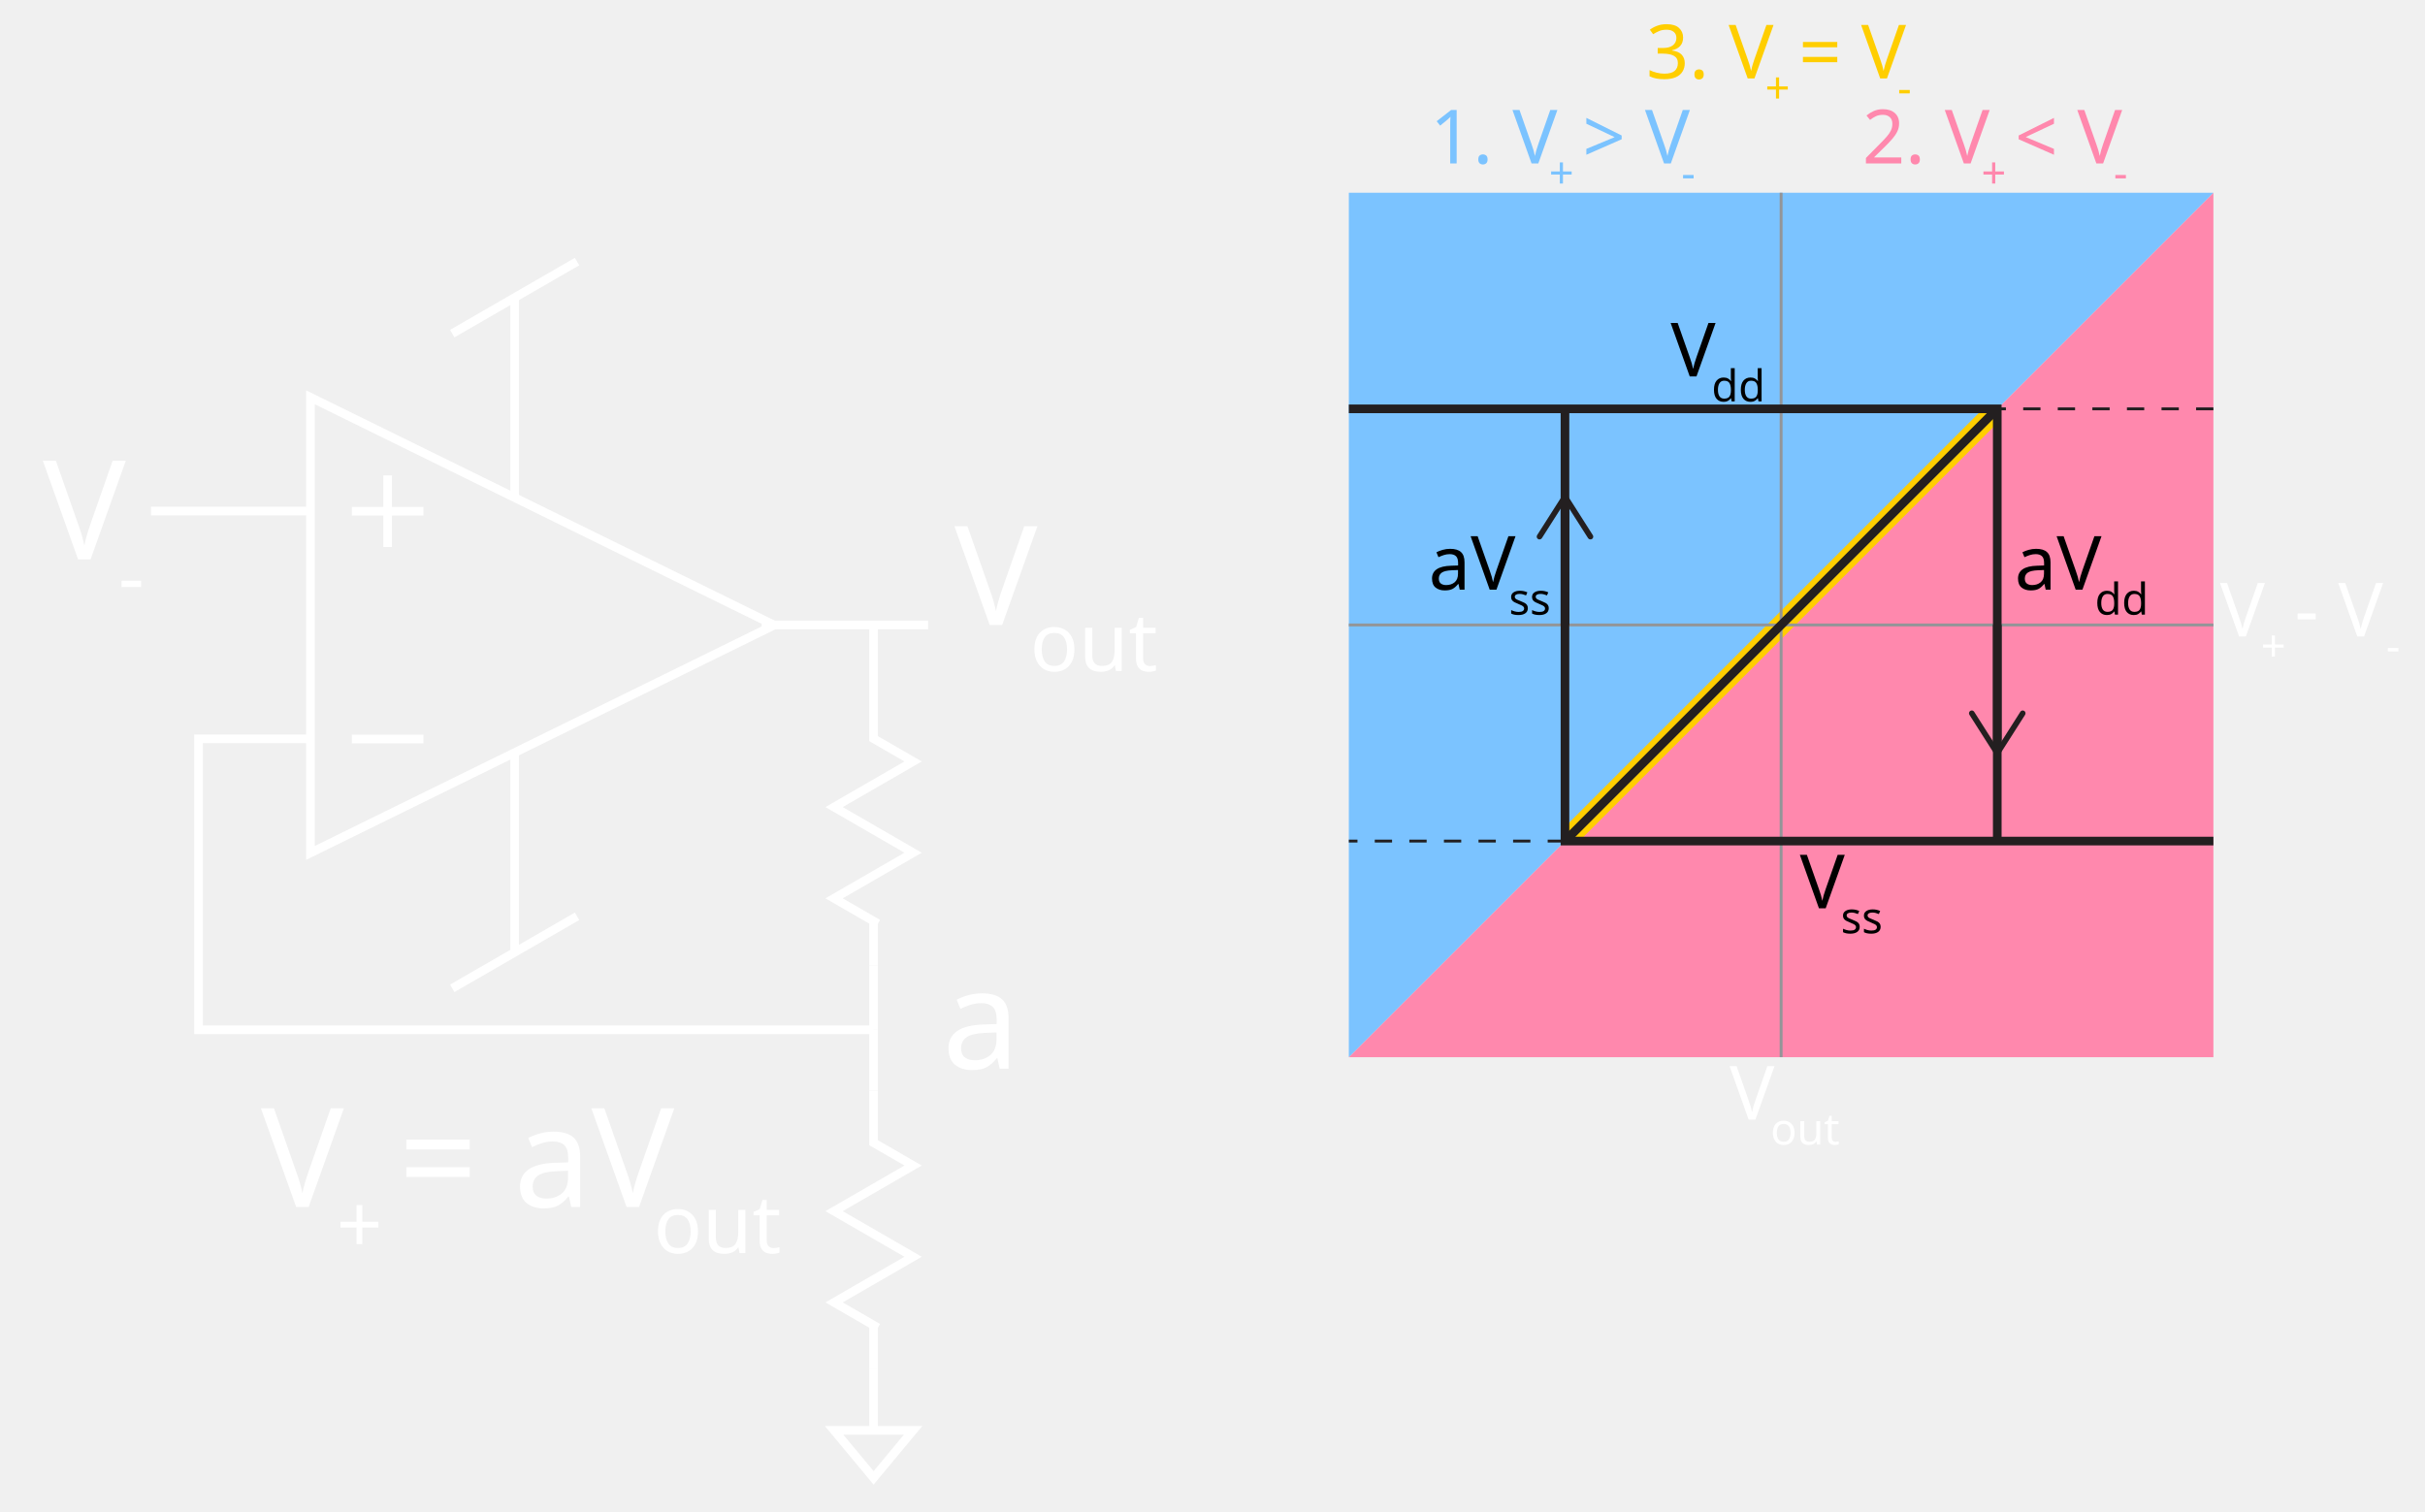
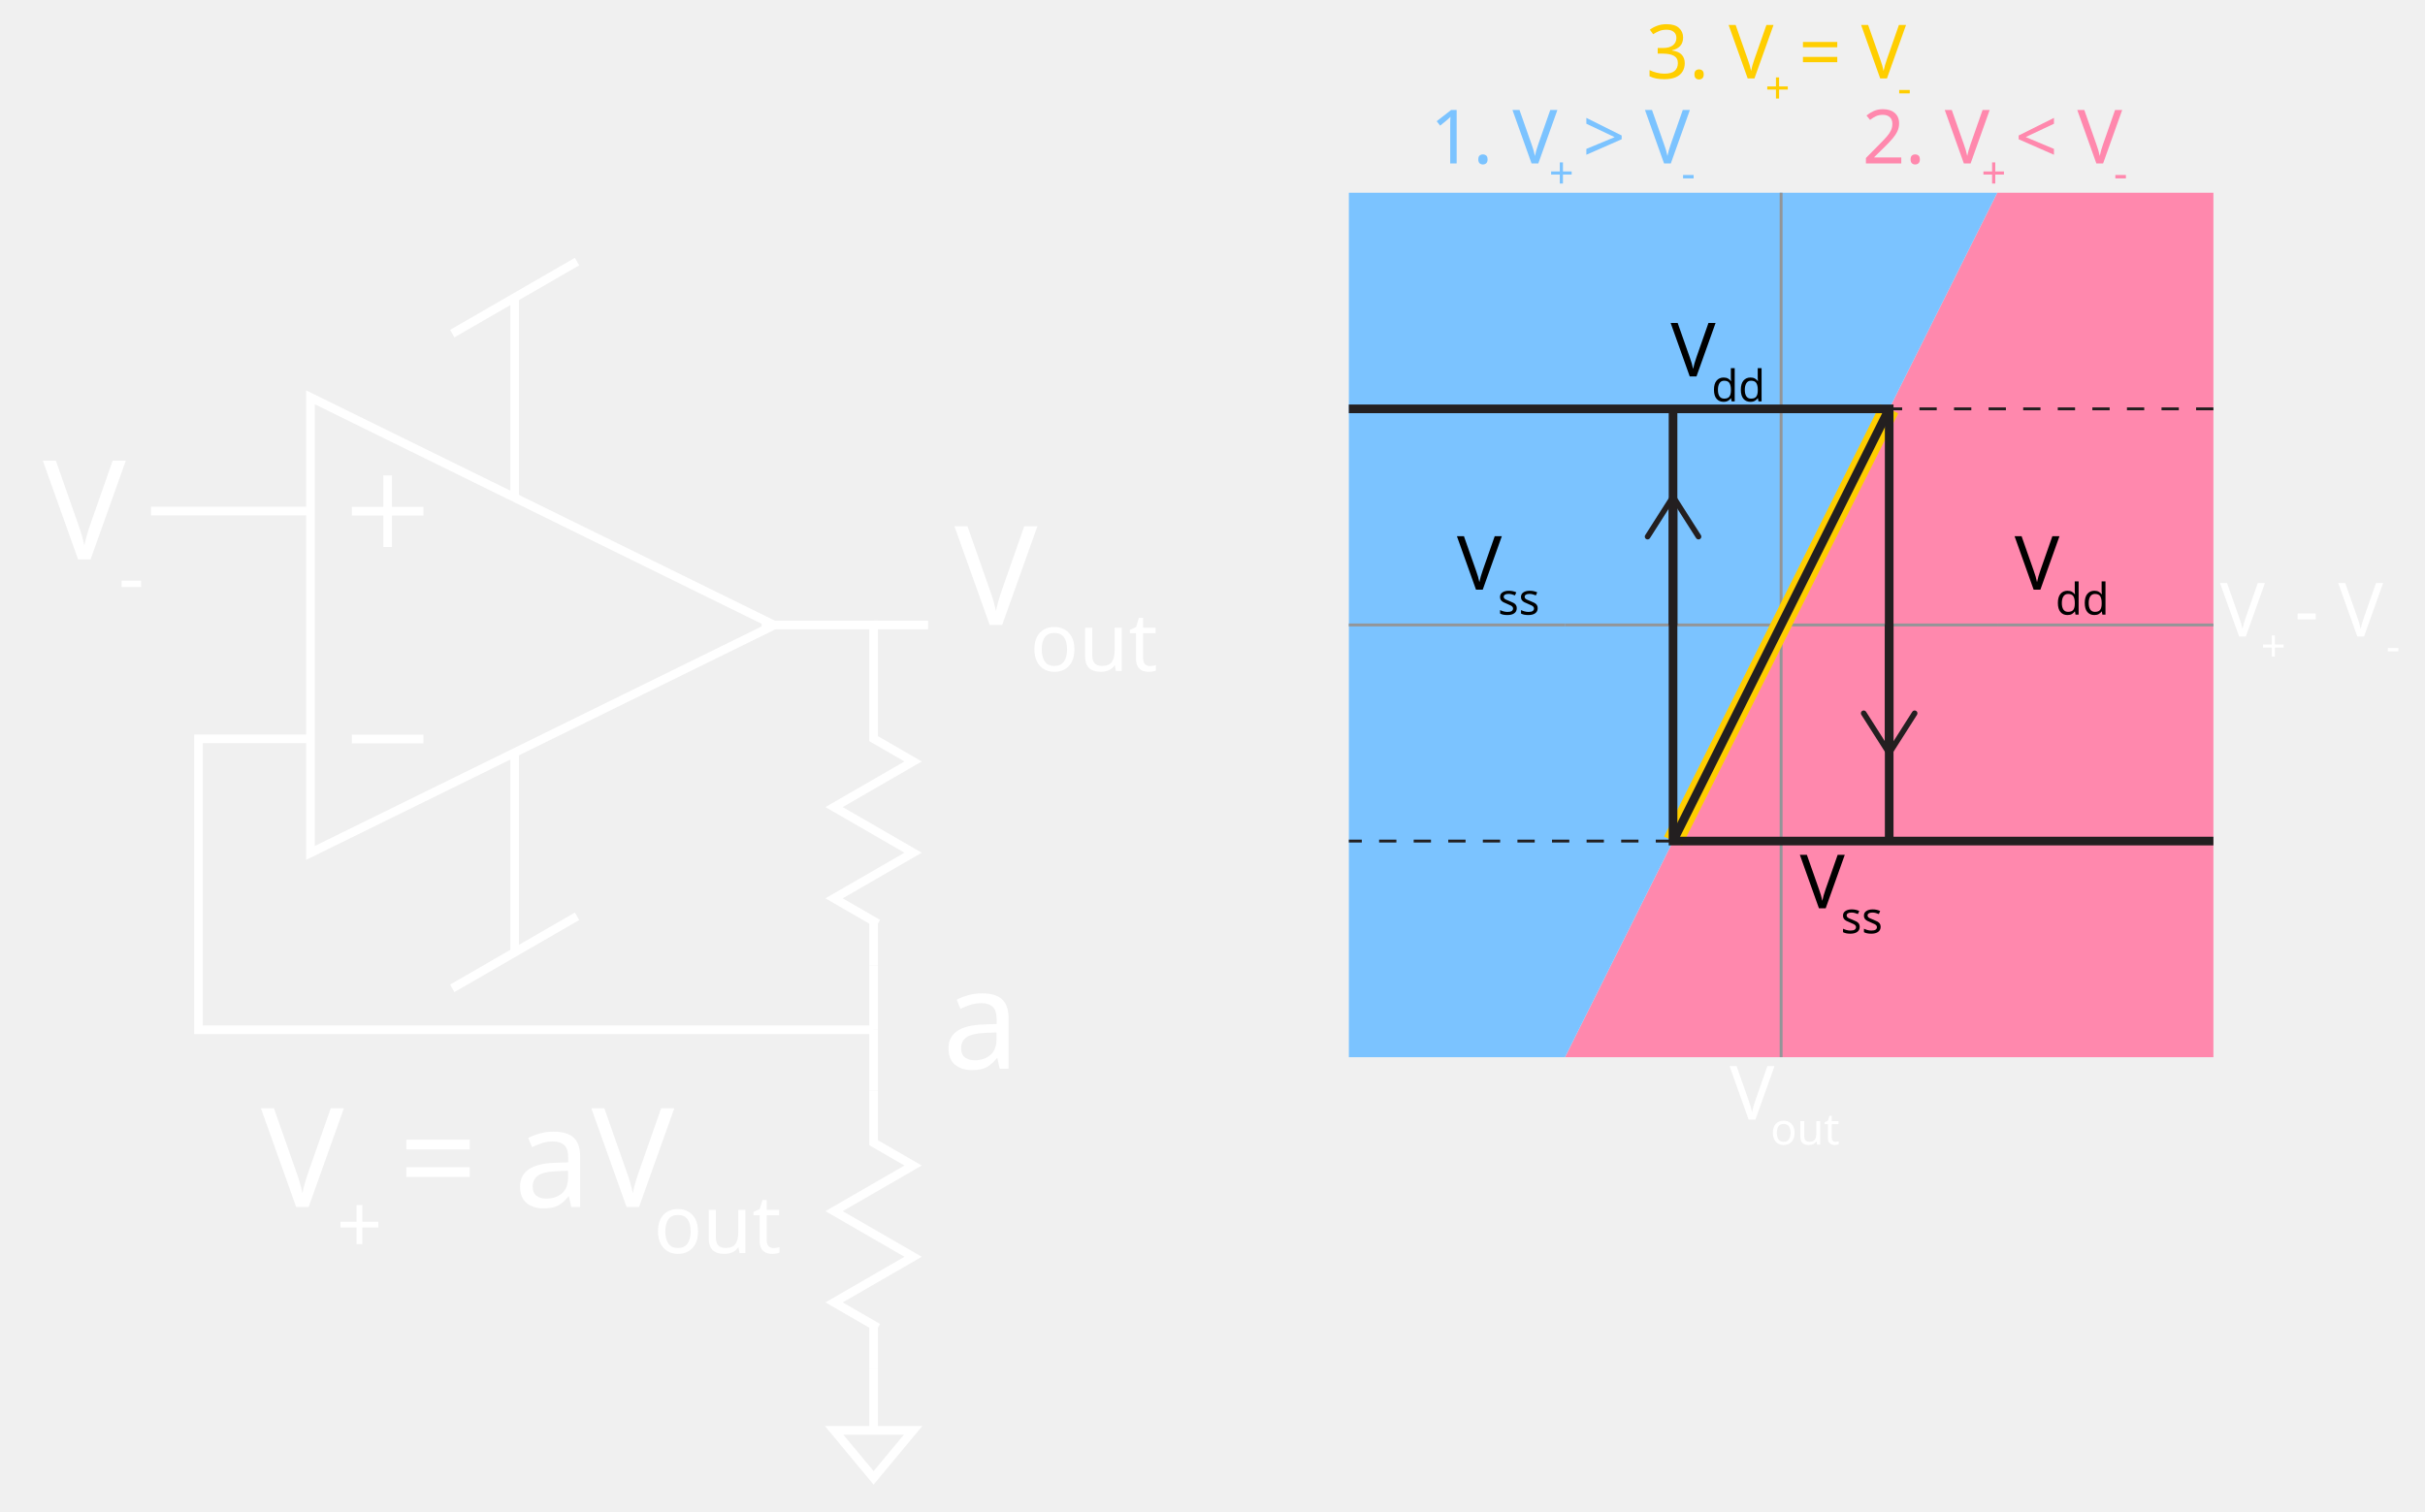
<svg xmlns="http://www.w3.org/2000/svg" version="1.1" id="Layer_1" x="0px" y="0px" width="841.458px" height="524.556px" viewBox="0 0 841.458 524.556" enable-background="new 0 0 841.458 524.556" xml:space="preserve">
-   <polygon fill="#FF88AD" points="468.034,366.889 768.034,366.889 768.036,66.889 " />
-   <polygon fill="#7BC3FF" points="768.036,66.889 468.036,66.889 468.034,366.889 " />
-   <line fill="none" stroke="#FFCE00" stroke-width="7" stroke-miterlimit="10" x1="691.538" y1="143.387" x2="544.534" y2="290.391" />
+   <polygon fill="#FF88AD" points="768.034,66.89 693.035,66.89 618.037,216.89 543.04,366.89 768.034,366.89 " />
+   <polygon fill="#7BC3FF" points="468.041,366.889 543.04,366.889 618.038,216.889 693.035,66.889 468.041,66.889 " />
  <line fill="none" stroke="#939598" stroke-miterlimit="10" x1="618.036" y1="66.889" x2="618.036" y2="366.889" />
-   <line fill="none" stroke="#939598" stroke-miterlimit="10" x1="618.034" y1="216.889" x2="768.034" y2="216.889" />
-   <line fill="none" stroke="#939598" stroke-miterlimit="10" x1="468.034" y1="216.889" x2="618.034" y2="216.889" />
-   <polyline fill="none" stroke="#231F20" stroke-width="3" stroke-miterlimit="10" points="768.034,291.889 543.034,291.889   543.034,141.889 " />
+   <line fill="none" stroke="#939598" stroke-miterlimit="10" x1="693.037" y1="216.889" x2="768.034" y2="216.889" />
+   <line fill="none" stroke="#939598" stroke-miterlimit="10" x1="618.034" y1="216.889" x2="693.037" y2="216.889" />
+   <line fill="none" stroke="#939598" stroke-miterlimit="10" x1="543.034" y1="216.889" x2="618.034" y2="216.889" />
+   <line fill="none" stroke="#FFCE00" stroke-width="7" stroke-miterlimit="10" x1="580.538" y1="291.889" x2="655.535" y2="141.889" />
+   <line fill="none" stroke="#939598" stroke-miterlimit="10" x1="468.034" y1="216.889" x2="543.034" y2="216.889" />
+   <polyline fill="none" stroke="#231F20" stroke-width="3" stroke-miterlimit="10" points="768.034,291.889 580.534,291.889   580.534,141.889 " />
  <text transform="matrix(1 0 0 1 579.7017 130.6387)" font-family="'DINOT'" font-size="26">V</text>
  <text transform="matrix(0.583 0 0 0.583 593.8975 139.2969)" font-family="'DINOT'" font-size="26">dd</text>
  <text transform="matrix(1 0 0 1 624.5347 315.2217)" font-family="'DINOT'" font-size="26">V</text>
  <text transform="matrix(0.583 0 0 0.583 638.7305 323.8799)" font-family="'DINOT'" font-size="26">ss</text>
  <text transform="matrix(1 0 0 1 496.2119 56.7227)" fill="#7BC3FF" font-family="'DINOT'" font-size="26">1. V</text>
  <text transform="matrix(0.583 0 0 0.583 537.4727 65.3809)" fill="#7BC3FF" font-family="'DINOT'" font-size="26">+ </text>
  <text transform="matrix(1 0 0 1 549.1592 56.7227)" fill="#7BC3FF" font-family="'DINOT'" font-size="26">&gt; V</text>
  <text transform="matrix(0.583 0 0 0.583 583.4004 65.3809)" fill="#7BC3FF" font-family="'DINOT'" font-size="26">-</text>
  <text transform="matrix(1 0 0 1 646.2139 56.7227)" fill="#FF88AD" font-family="'DINOT'" font-size="26">2. V</text>
  <text transform="matrix(0.583 0 0 0.583 687.4746 65.3809)" fill="#FF88AD" font-family="'DINOT'" font-size="26">+ </text>
  <text transform="matrix(1 0 0 1 699.1611 56.7227)" fill="#FF88AD" font-family="'DINOT'" font-size="26">&lt; V</text>
  <text transform="matrix(0.583 0 0 0.583 733.4023 65.3809)" fill="#FF88AD" font-family="'DINOT'" font-size="26">-</text>
  <text transform="matrix(1 0 0 1 770.3252 220.8887)" fill="#FFFFFF" font-family="'DINOT'" font-size="26">V</text>
  <text transform="matrix(0.583 0 0 0.583 784.521 229.5469)" fill="#FFFFFF" font-family="'DINOT'" font-size="26">+ </text>
  <text transform="matrix(1 0 0 1 796.2075 220.8887)" fill="#FFFFFF" font-family="'DINOT'" font-size="26">- V</text>
  <text transform="matrix(0.583 0 0 0.583 827.9531 229.5469)" fill="#FFFFFF" font-family="'DINOT'" font-size="26">-</text>
  <text transform="matrix(1 0 0 1 571.2119 27.2217)" fill="#FFCE00" font-family="'DINOT'" font-size="26">3. V</text>
  <text transform="matrix(0.583 0 0 0.583 612.4727 35.8799)" fill="#FFCE00" font-family="'DINOT'" font-size="26">+ </text>
  <text transform="matrix(1 0 0 1 624.1592 27.2217)" fill="#FFCE00" font-family="'DINOT'" font-size="26">= V</text>
  <text transform="matrix(0.583 0 0 0.583 658.4004 35.8799)" fill="#FFCE00" font-family="'DINOT'" font-size="26">-</text>
  <text transform="matrix(1 0 0 1 600.1455 388.5557)" fill="#FFFFFF" font-family="'DINOT'" font-size="26">V</text>
  <text transform="matrix(0.583 0 0 0.583 614.3413 397.2139)" fill="#FFFFFF" font-family="'DINOT'" font-size="26">out</text>
-   <line fill="none" stroke="#231F20" stroke-miterlimit="10" stroke-dasharray="6" x1="768.034" y1="141.889" x2="693.036" y2="141.889" />
-   <line fill="none" stroke="#231F20" stroke-miterlimit="10" stroke-dasharray="6" x1="543.034" y1="291.889" x2="468.036" y2="291.889" />
-   <polyline fill="none" stroke="#231F20" stroke-width="3" stroke-miterlimit="10" points="693.036,291.889 693.036,141.889   468.034,141.889 " />
-   <text transform="matrix(1 0 0 1 699.0347 204.6387)" font-family="'DINOT'" font-size="26">aV</text>
-   <text transform="matrix(0.583 0 0 0.583 726.9062 213.2969)" font-family="'DINOT'" font-size="26">dd</text>
-   <text transform="matrix(1 0 0 1 495.7002 204.6387)" font-family="'DINOT'" font-size="26">aV</text>
-   <text transform="matrix(0.583 0 0 0.583 523.5718 213.2969)" font-family="'DINOT'" font-size="26">ss</text>
-   <line fill="none" stroke="#231F20" stroke-width="3" stroke-miterlimit="10" x1="543.035" y1="291.889" x2="693.038" y2="141.889" />
+   <line fill="none" stroke="#231F20" stroke-miterlimit="10" stroke-dasharray="6" x1="768.034" y1="141.889" x2="655.535" y2="141.889" />
+   <line fill="none" stroke="#231F20" stroke-miterlimit="10" stroke-dasharray="6" x1="580.538" y1="291.889" x2="468.036" y2="291.889" />
+   <text transform="matrix(1 0 0 1 699.0347 204.6387)" font-family="'DINOT'" font-size="26">V</text>
+   <text transform="matrix(0.583 0 0 0.583 713.2305 213.2969)" font-family="'DINOT'" font-size="26">dd</text>
+   <text transform="matrix(1 0 0 1 505.5347 204.6387)" font-family="'DINOT'" font-size="26">V</text>
+   <text transform="matrix(0.583 0 0 0.583 519.7305 213.2969)" font-family="'DINOT'" font-size="26">ss</text>
+   <line fill="none" stroke="#231F20" stroke-width="3" stroke-miterlimit="10" x1="580.538" y1="291.89" x2="655.536" y2="141.89" />
  <g>
    <g>
-       <line fill="none" stroke="#231F20" stroke-width="3" stroke-miterlimit="10" x1="693.037" y1="216.89" x2="693.037" y2="260.045" />
+       <line fill="none" stroke="#231F20" stroke-width="3" stroke-miterlimit="10" x1="655.534" y1="216.89" x2="655.534" y2="260.045" />
      <g>
-         <path fill="#231F20" d="M683.677,246.718c0.454-0.289,1.057-0.154,1.347,0.3l8.013,12.582l8.013-12.582     c0.29-0.454,0.893-0.589,1.347-0.3c0.453,0.29,0.584,0.896,0.299,1.347l-8.836,13.874c-0.179,0.281-0.489,0.451-0.823,0.451     s-0.644-0.17-0.823-0.451l-8.836-13.874c-0.103-0.162-0.152-0.344-0.152-0.522C683.226,247.22,683.386,246.905,683.677,246.718z" />
+         <path fill="#231F20" d="M646.174,246.718c0.454-0.289,1.057-0.154,1.347,0.3l8.013,12.582l8.013-12.582     c0.29-0.454,0.893-0.589,1.347-0.3c0.453,0.29,0.584,0.896,0.299,1.347l-8.836,13.874c-0.179,0.281-0.489,0.451-0.823,0.451     s-0.644-0.17-0.823-0.451l-8.836-13.874c-0.103-0.162-0.152-0.344-0.152-0.522C645.723,247.22,645.883,246.905,646.174,246.718z" />
      </g>
    </g>
  </g>
  <g>
    <g>
-       <line fill="none" stroke="#231F20" stroke-width="3" stroke-miterlimit="10" x1="543.034" y1="216.889" x2="543.034" y2="173.733" />
+       <line fill="none" stroke="#231F20" stroke-width="3" stroke-miterlimit="10" x1="580.534" y1="216.889" x2="580.534" y2="173.733" />
      <g>
-         <path fill="#231F20" d="M552.393,187.061c-0.453,0.289-1.057,0.154-1.346-0.3l-8.013-12.582l-8.013,12.582     c-0.29,0.454-0.893,0.589-1.346,0.3c-0.454-0.29-0.585-0.896-0.299-1.347l8.836-13.874c0.179-0.281,0.49-0.451,0.823-0.451     s0.644,0.17,0.823,0.451l8.836,13.874c0.103,0.162,0.152,0.344,0.152,0.522C552.845,186.559,552.685,186.873,552.393,187.061z" />
+         <path fill="#231F20" d="M589.894,187.061c-0.453,0.289-1.057,0.154-1.346-0.3l-8.013-12.582l-8.013,12.582     c-0.29,0.454-0.893,0.589-1.346,0.3c-0.454-0.29-0.585-0.896-0.299-1.347l8.836-13.874c0.179-0.281,0.49-0.451,0.823-0.451     s0.644,0.17,0.823,0.451l8.836,13.874c0.103,0.162,0.152,0.344,0.152,0.522C590.345,186.559,590.185,186.873,589.894,187.061z" />
      </g>
    </g>
  </g>
  <line fill="none" stroke="#FFFFFF" stroke-width="3" stroke-miterlimit="10" x1="107.737" y1="177.361" x2="52.385" y2="177.361" />
  <polyline fill="none" stroke="#FFFFFF" stroke-width="3" stroke-miterlimit="10" points="303.132,238.304 303.132,256.345   316.844,264.261 289.42,280.095 316.844,295.929 289.42,311.762 303.343,319.801 303.132,320.18 303.132,335.012 " />
  <polyline fill="none" stroke="#FFFFFF" stroke-width="3" stroke-miterlimit="10" points="303.132,357.389 68.885,357.389   68.885,256.417 107.737,256.417 " />
  <polyline fill="none" stroke="#FFFFFF" stroke-width="3" stroke-miterlimit="10" points="303.132,238.304 303.132,216.889   264.28,216.889 " />
  <line fill="none" stroke="#FFFFFF" stroke-width="3" stroke-miterlimit="10" x1="303.132" y1="335.012" x2="303.132" y2="357.389" />
  <polyline fill="none" stroke="#FFFFFF" stroke-width="3" stroke-miterlimit="10" points="303.132,378.534 303.132,396.575   316.844,404.491 289.42,420.325 316.844,436.159 289.42,451.992 303.343,460.031 303.132,460.41 303.132,475.242 " />
  <line fill="none" stroke="#FFFFFF" stroke-width="3" stroke-miterlimit="10" x1="303.132" y1="378.534" x2="303.132" y2="357.389" />
  <line fill="none" stroke="#FFFFFF" stroke-width="3" stroke-miterlimit="10" x1="303.132" y1="496.388" x2="303.132" y2="475.242" />
  <polygon fill="none" stroke="#FFFFFF" stroke-width="3" stroke-miterlimit="10" points="316.844,496.388 289.42,496.388   303.132,512.889 " />
  <text transform="matrix(1 0 0 1 326.917 370.8887)" fill="#FFFFFF" font-family="'DINOT'" font-size="48">a</text>
  <line fill="none" stroke="#FFFFFF" stroke-width="3" stroke-miterlimit="10" x1="303.132" y1="216.889" x2="322.04" y2="216.889" />
  <text transform="matrix(1 0 0 1 331.1821 216.8896)" fill="#FFFFFF" font-family="'DINOT'" font-size="48">V</text>
  <text transform="matrix(0.583 0 0 0.583 357.3896 232.873)" fill="#FFFFFF" font-family="'DINOT'" font-size="48">out</text>
  <text transform="matrix(1 0 0 1 14.8618 194.1387)" fill="#FFFFFF" font-family="'DINOT'" font-size="48">V</text>
  <text transform="matrix(0.583 0 0 0.583 41.0693 210.123)" fill="#FFFFFF" font-family="'DINOT'" font-size="48">-</text>
  <text transform="matrix(1 0 0 1 90.5352 418.8877)" fill="#FFFFFF" font-family="'DINOT'" font-size="48">V</text>
  <text transform="matrix(0.583 0 0 0.583 116.7427 434.8711)" fill="#FFFFFF" font-family="'DINOT'" font-size="48">+ </text>
  <text transform="matrix(1 0 0 1 138.3179 418.8877)" fill="#FFFFFF" font-family="'DINOT'" font-size="48">= aV</text>
  <text transform="matrix(0.583 0 0 0.583 226.7793 434.8711)" fill="#FFFFFF" font-family="'DINOT'" font-size="48">out</text>
  <g>
    <polyline fill="none" stroke="#FFFFFF" stroke-width="3" stroke-miterlimit="10" points="178.582,172.28 178.582,103.279    200.231,90.78 156.93,115.78  " />
    <polyline fill="none" stroke="#FFFFFF" stroke-width="3" stroke-miterlimit="10" points="200.232,317.998 156.931,342.998    178.581,330.498 178.581,261.498  " />
    <g>
      <polygon fill="none" stroke="#FFFFFF" stroke-width="3" stroke-miterlimit="10" points="107.737,137.887 268.625,216.943     107.737,295.998   " />
      <line fill="none" stroke="#FFFFFF" stroke-width="3" stroke-miterlimit="10" x1="122.093" y1="256.471" x2="146.926" y2="256.471" />
      <g>
        <line fill="none" stroke="#FFFFFF" stroke-width="3" stroke-miterlimit="10" x1="122.093" y1="177.414" x2="146.926" y2="177.414" />
        <line fill="none" stroke="#FFFFFF" stroke-width="3" stroke-miterlimit="10" x1="134.509" y1="164.998" x2="134.509" y2="189.831" />
      </g>
    </g>
  </g>
+   <polyline fill="none" stroke="#231F20" stroke-width="3" stroke-miterlimit="10" points="468.035,141.89 655.536,141.89   655.536,291.89 " />
</svg>
